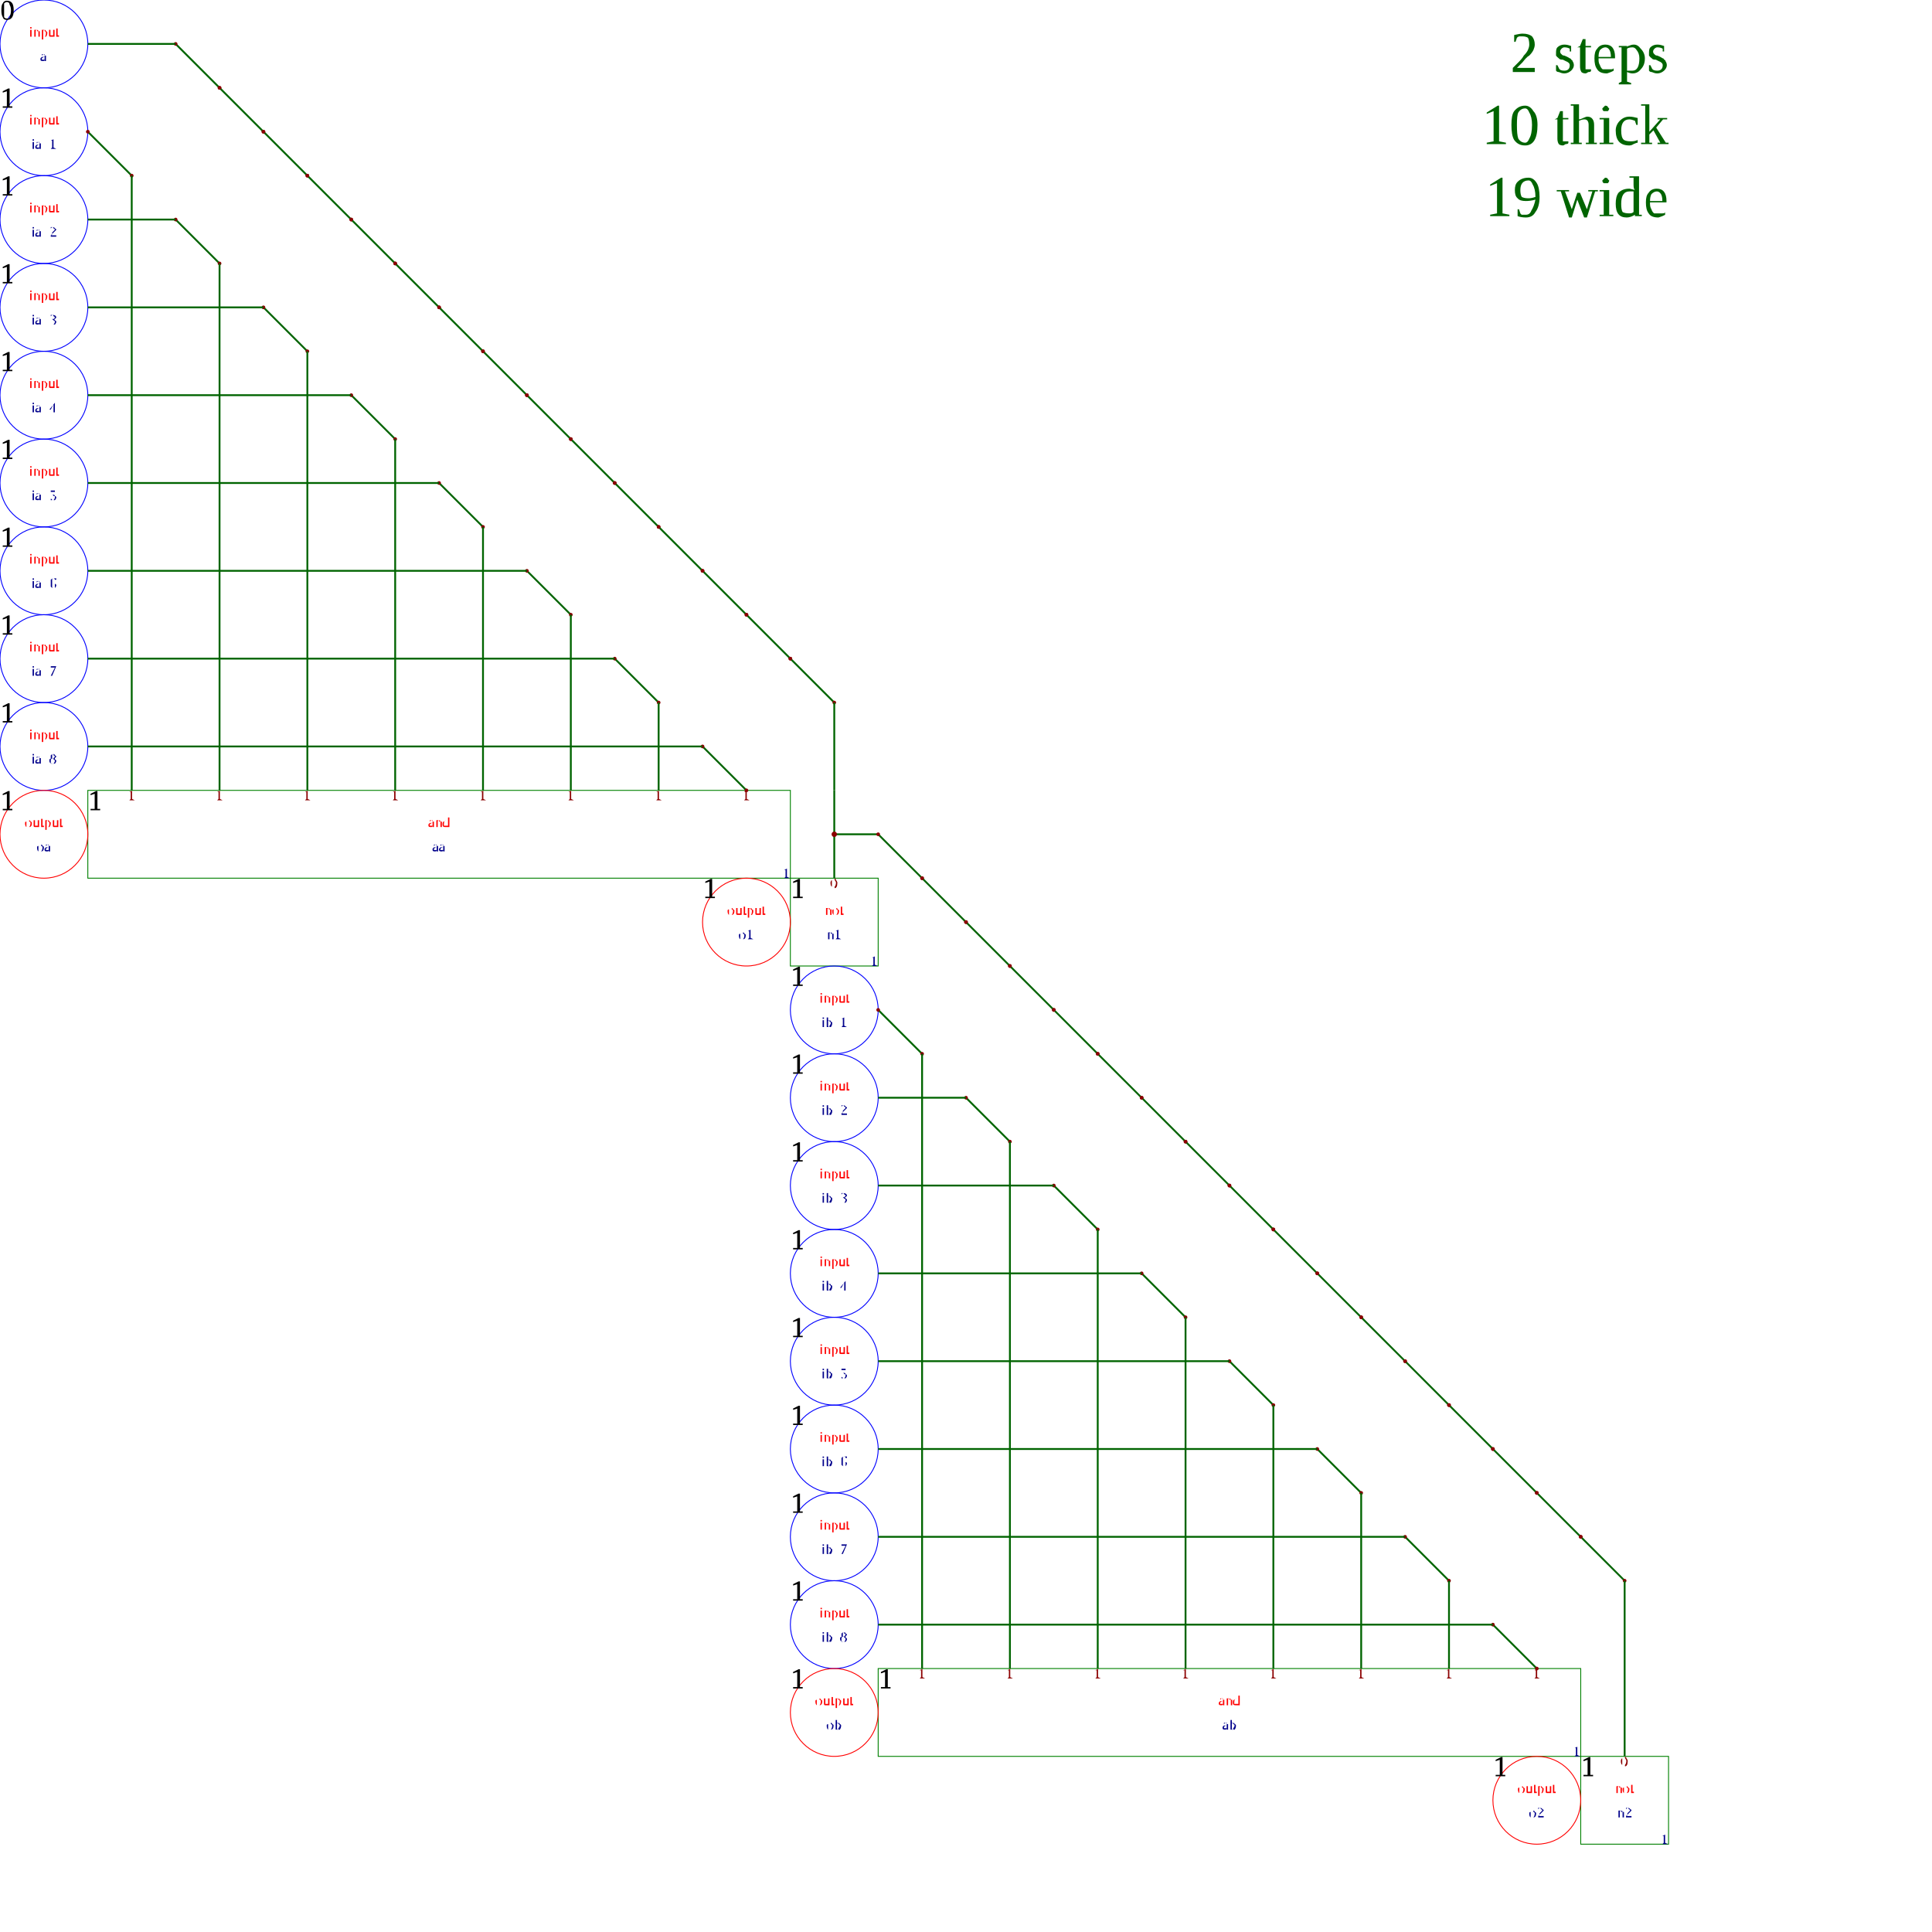
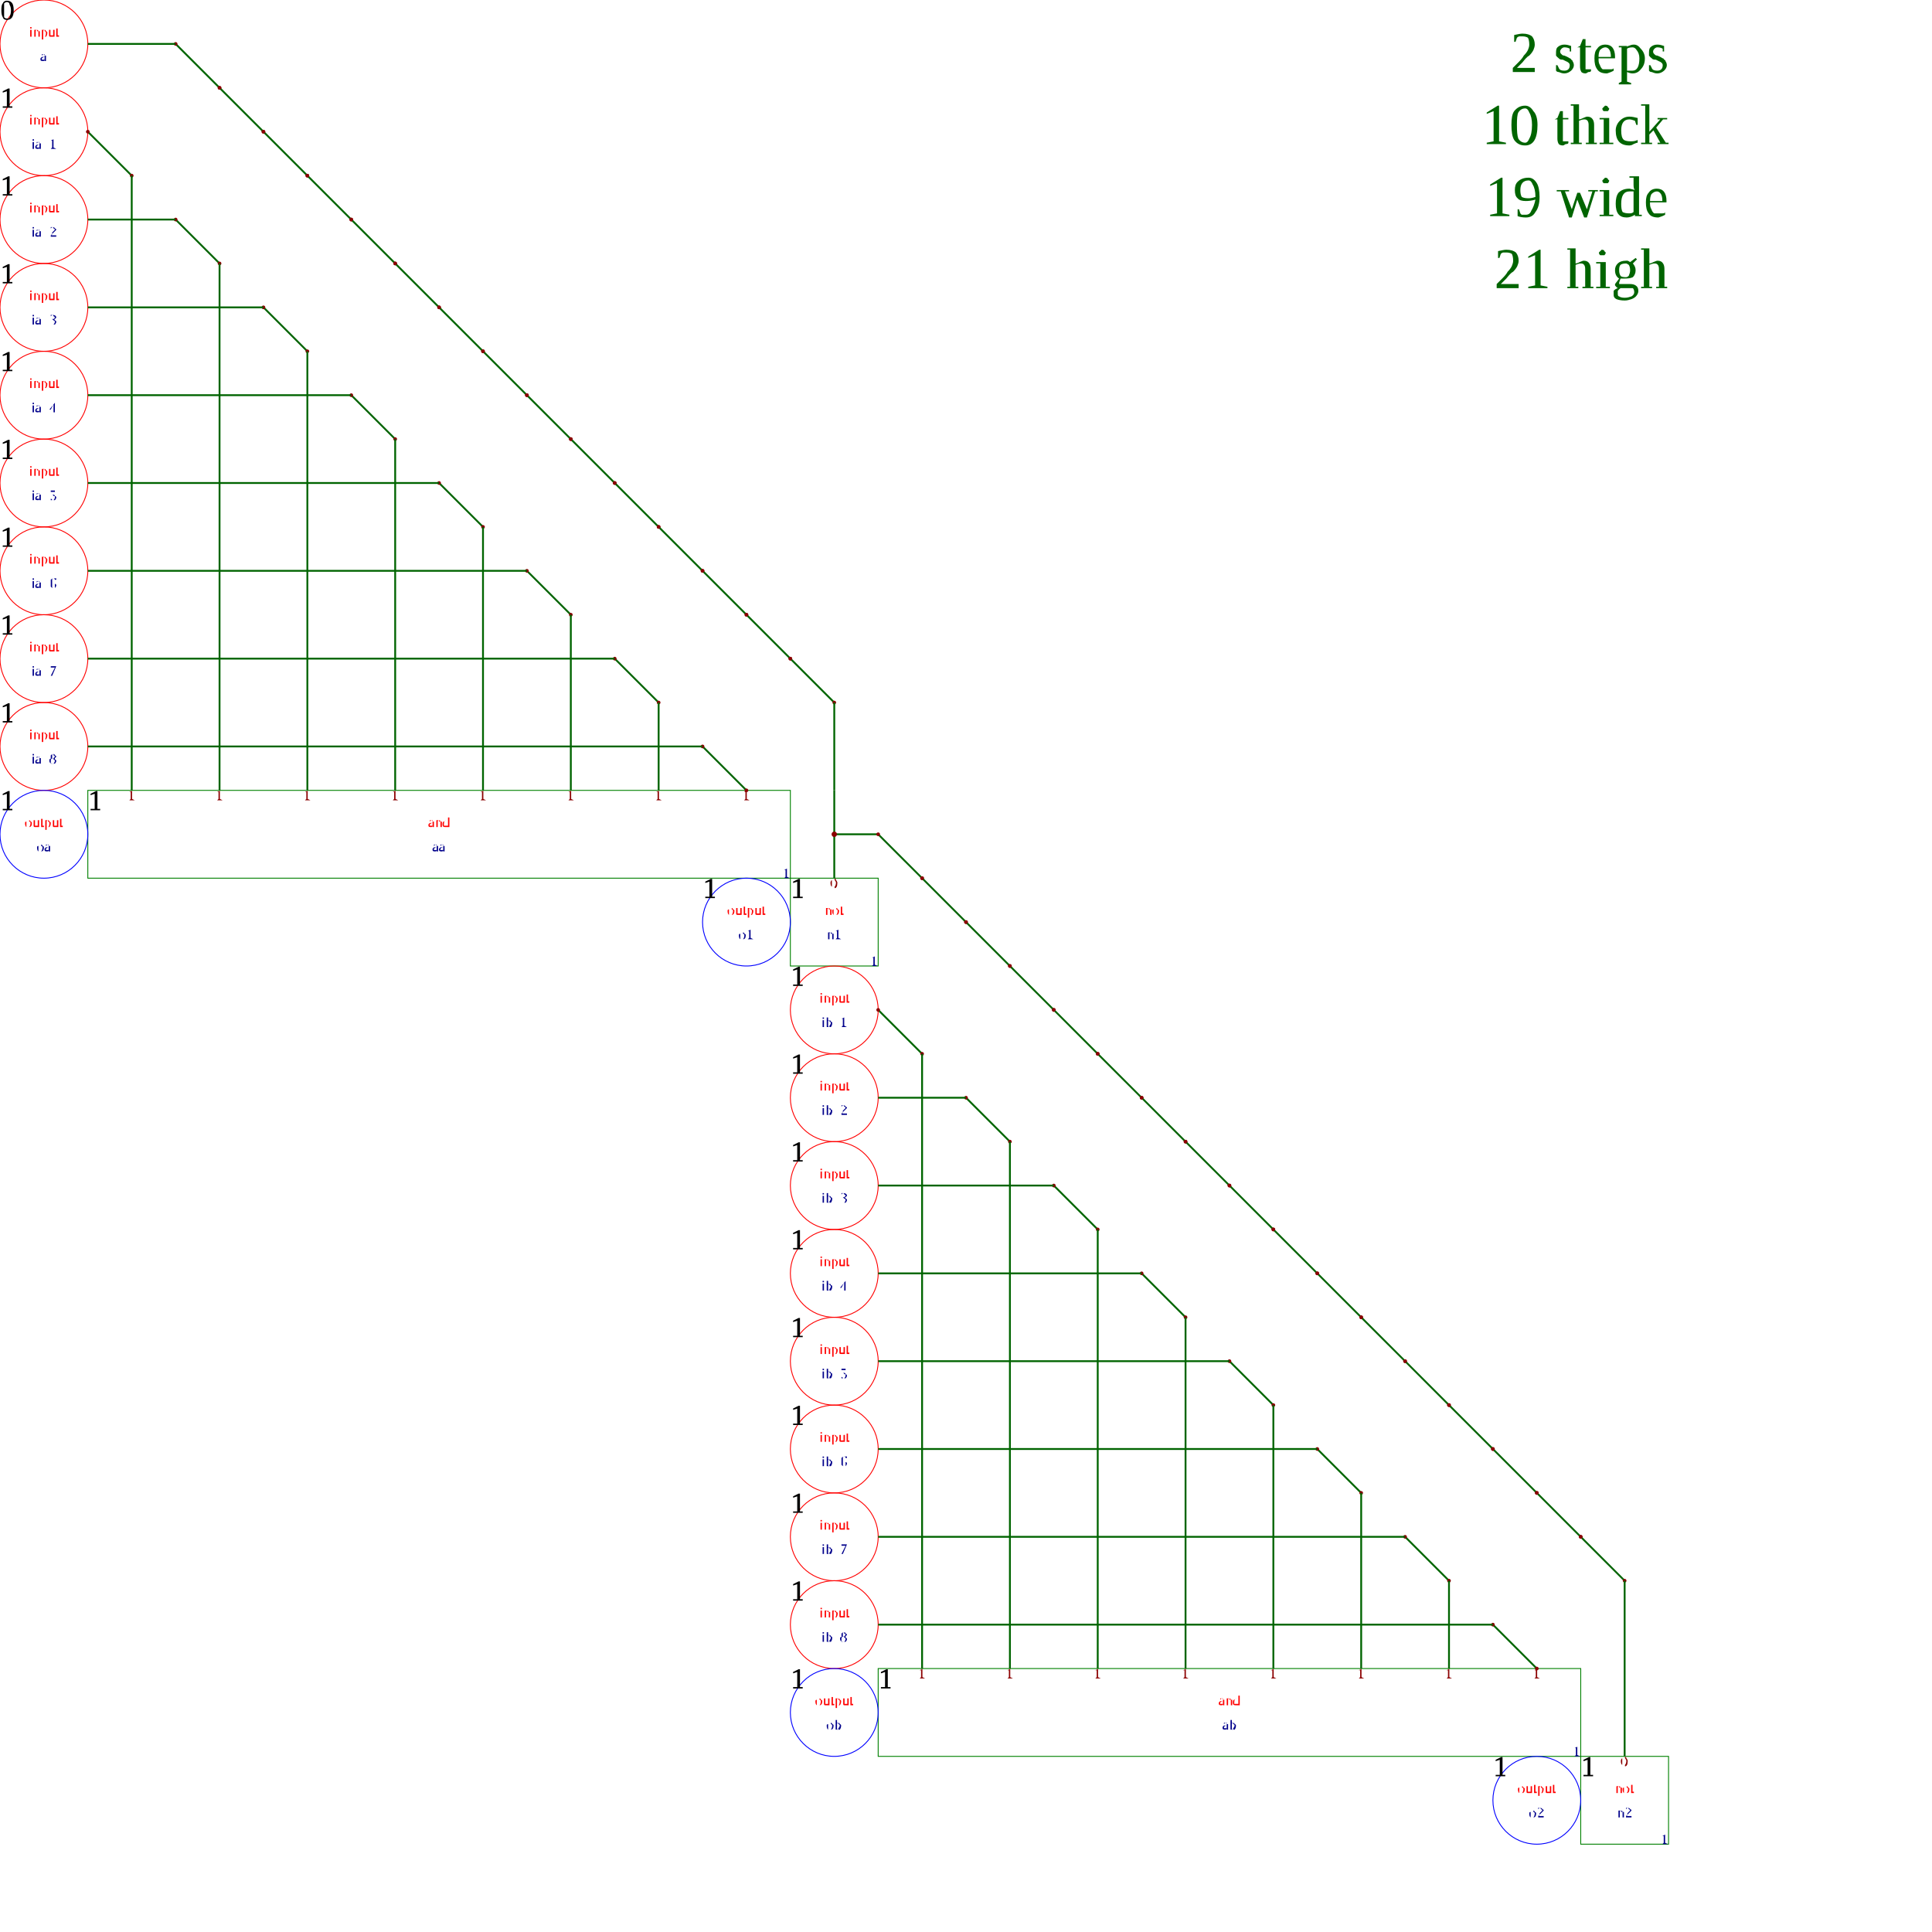
<svg xmlns="http://www.w3.org/2000/svg" height="100%" viewBox="0 0 22 22" width="100%">
  <text fill="darkGreen" font-size="0.656" stroke-width="0.041" text-anchor="end" x="19" y="0.82">2 steps</text>
  <text fill="darkGreen" font-size="0.656" stroke-width="0.041" text-anchor="end" x="19" y="1.641">10 thick</text>
  <text fill="darkGreen" font-size="0.656" stroke-width="0.041" text-anchor="end" x="19" y="2.461">19 wide</text>
-   <circle cx="0.5" cy="0.5" fill="transparent" font-size="0.167" r="0.5" stroke="blue" stroke-width="0.01" />
+   <text fill="darkGreen" font-size="0.656" stroke-width="0.041" text-anchor="end" x="19" y="3.281">21 high</text>
+   <circle cx="0.5" cy="0.5" fill="transparent" font-size="0.167" r="0.5" stroke="red" stroke-width="0.01" />
  <text dominant-baseline="hanging" fill="black" font-size="0.333" stroke-width="0.021" text-anchor="start" x="0" y="0">0</text>
  <text dominant-baseline="auto" fill="red" font-size="0.167" stroke-width="0.01" text-anchor="middle" x="0.5" y="0.417">input</text>
  <text dominant-baseline="hanging" fill="darkblue" font-size="0.167" stroke-width="0.01" text-anchor="middle" x="0.5" y="0.583">a</text>
-   <circle cx="0.5" cy="1.5" fill="transparent" font-size="0.167" r="0.5" stroke="blue" stroke-width="0.01" />
+   <circle cx="0.5" cy="1.5" fill="transparent" font-size="0.167" r="0.5" stroke="red" stroke-width="0.01" />
  <text dominant-baseline="hanging" fill="black" font-size="0.333" stroke-width="0.021" text-anchor="start" x="0" y="1">1</text>
  <text dominant-baseline="auto" fill="red" font-size="0.167" stroke-width="0.01" text-anchor="middle" x="0.5" y="1.417">input</text>
  <text dominant-baseline="hanging" fill="darkblue" font-size="0.167" stroke-width="0.01" text-anchor="middle" x="0.5" y="1.583">ia_1</text>
-   <circle cx="0.5" cy="2.5" fill="transparent" font-size="0.167" r="0.5" stroke="blue" stroke-width="0.01" />
+   <circle cx="0.5" cy="2.5" fill="transparent" font-size="0.167" r="0.5" stroke="red" stroke-width="0.01" />
  <text dominant-baseline="hanging" fill="black" font-size="0.333" stroke-width="0.021" text-anchor="start" x="0" y="2">1</text>
  <text dominant-baseline="auto" fill="red" font-size="0.167" stroke-width="0.01" text-anchor="middle" x="0.5" y="2.417">input</text>
  <text dominant-baseline="hanging" fill="darkblue" font-size="0.167" stroke-width="0.01" text-anchor="middle" x="0.5" y="2.583">ia_2</text>
-   <circle cx="0.5" cy="3.5" fill="transparent" font-size="0.167" r="0.5" stroke="blue" stroke-width="0.01" />
+   <circle cx="0.5" cy="3.5" fill="transparent" font-size="0.167" r="0.5" stroke="red" stroke-width="0.01" />
  <text dominant-baseline="hanging" fill="black" font-size="0.333" stroke-width="0.021" text-anchor="start" x="0" y="3">1</text>
  <text dominant-baseline="auto" fill="red" font-size="0.167" stroke-width="0.01" text-anchor="middle" x="0.5" y="3.417">input</text>
  <text dominant-baseline="hanging" fill="darkblue" font-size="0.167" stroke-width="0.01" text-anchor="middle" x="0.5" y="3.583">ia_3</text>
-   <circle cx="0.5" cy="4.5" fill="transparent" font-size="0.167" r="0.5" stroke="blue" stroke-width="0.01" />
+   <circle cx="0.5" cy="4.5" fill="transparent" font-size="0.167" r="0.5" stroke="red" stroke-width="0.01" />
  <text dominant-baseline="hanging" fill="black" font-size="0.333" stroke-width="0.021" text-anchor="start" x="0" y="4">1</text>
  <text dominant-baseline="auto" fill="red" font-size="0.167" stroke-width="0.01" text-anchor="middle" x="0.5" y="4.417">input</text>
  <text dominant-baseline="hanging" fill="darkblue" font-size="0.167" stroke-width="0.01" text-anchor="middle" x="0.5" y="4.583">ia_4</text>
-   <circle cx="0.5" cy="5.5" fill="transparent" font-size="0.167" r="0.5" stroke="blue" stroke-width="0.01" />
+   <circle cx="0.5" cy="5.5" fill="transparent" font-size="0.167" r="0.5" stroke="red" stroke-width="0.01" />
  <text dominant-baseline="hanging" fill="black" font-size="0.333" stroke-width="0.021" text-anchor="start" x="0" y="5">1</text>
  <text dominant-baseline="auto" fill="red" font-size="0.167" stroke-width="0.01" text-anchor="middle" x="0.5" y="5.417">input</text>
  <text dominant-baseline="hanging" fill="darkblue" font-size="0.167" stroke-width="0.01" text-anchor="middle" x="0.5" y="5.583">ia_5</text>
-   <circle cx="0.5" cy="6.5" fill="transparent" font-size="0.167" r="0.5" stroke="blue" stroke-width="0.01" />
+   <circle cx="0.5" cy="6.5" fill="transparent" font-size="0.167" r="0.5" stroke="red" stroke-width="0.01" />
  <text dominant-baseline="hanging" fill="black" font-size="0.333" stroke-width="0.021" text-anchor="start" x="0" y="6">1</text>
  <text dominant-baseline="auto" fill="red" font-size="0.167" stroke-width="0.01" text-anchor="middle" x="0.5" y="6.417">input</text>
  <text dominant-baseline="hanging" fill="darkblue" font-size="0.167" stroke-width="0.01" text-anchor="middle" x="0.5" y="6.583">ia_6</text>
-   <circle cx="0.5" cy="7.5" fill="transparent" font-size="0.167" r="0.5" stroke="blue" stroke-width="0.01" />
+   <circle cx="0.5" cy="7.5" fill="transparent" font-size="0.167" r="0.5" stroke="red" stroke-width="0.01" />
  <text dominant-baseline="hanging" fill="black" font-size="0.333" stroke-width="0.021" text-anchor="start" x="0" y="7">1</text>
  <text dominant-baseline="auto" fill="red" font-size="0.167" stroke-width="0.01" text-anchor="middle" x="0.5" y="7.417">input</text>
  <text dominant-baseline="hanging" fill="darkblue" font-size="0.167" stroke-width="0.01" text-anchor="middle" x="0.5" y="7.583">ia_7</text>
-   <circle cx="0.5" cy="8.5" fill="transparent" font-size="0.167" r="0.5" stroke="blue" stroke-width="0.01" />
+   <circle cx="0.5" cy="8.5" fill="transparent" font-size="0.167" r="0.5" stroke="red" stroke-width="0.01" />
  <text dominant-baseline="hanging" fill="black" font-size="0.333" stroke-width="0.021" text-anchor="start" x="0" y="8">1</text>
  <text dominant-baseline="auto" fill="red" font-size="0.167" stroke-width="0.01" text-anchor="middle" x="0.5" y="8.417">input</text>
  <text dominant-baseline="hanging" fill="darkblue" font-size="0.167" stroke-width="0.01" text-anchor="middle" x="0.5" y="8.583">ia_8</text>
  <rect fill="transparent" font-size="0.167" height="1" stroke="green" stroke-width="0.01" width="8" x="1" y="9" />
  <text dominant-baseline="hanging" fill="black" font-size="0.333" stroke-width="0.021" text-anchor="start" x="1" y="9">1</text>
  <text fill="darkBlue" font-size="0.167" stroke-width="0.01" text-anchor="end" x="9" y="10">1</text>
  <text dominant-baseline="auto" fill="red" font-size="0.167" stroke-width="0.01" text-anchor="middle" x="5" y="9.417">and</text>
  <text dominant-baseline="hanging" fill="darkblue" font-size="0.167" stroke-width="0.01" text-anchor="middle" x="5" y="9.583">aa</text>
  <text dominant-baseline="hanging" fill="darkRed" font-size="0.167" stroke-width="0.01" text-anchor="middle" x="1.5" y="9">1</text>
  <text dominant-baseline="hanging" fill="darkRed" font-size="0.167" stroke-width="0.01" text-anchor="middle" x="2.5" y="9">1</text>
  <text dominant-baseline="hanging" fill="darkRed" font-size="0.167" stroke-width="0.01" text-anchor="middle" x="3.5" y="9">1</text>
  <text dominant-baseline="hanging" fill="darkRed" font-size="0.167" stroke-width="0.01" text-anchor="middle" x="4.5" y="9">1</text>
  <text dominant-baseline="hanging" fill="darkRed" font-size="0.167" stroke-width="0.01" text-anchor="middle" x="5.5" y="9">1</text>
  <text dominant-baseline="hanging" fill="darkRed" font-size="0.167" stroke-width="0.01" text-anchor="middle" x="6.5" y="9">1</text>
  <text dominant-baseline="hanging" fill="darkRed" font-size="0.167" stroke-width="0.01" text-anchor="middle" x="7.5" y="9">1</text>
  <text dominant-baseline="hanging" fill="darkRed" font-size="0.167" stroke-width="0.01" text-anchor="middle" x="8.5" y="9">1</text>
  <rect fill="transparent" font-size="0.167" height="1" stroke="green" stroke-width="0.01" width="1" x="9" y="10" />
  <text dominant-baseline="hanging" fill="black" font-size="0.333" stroke-width="0.021" text-anchor="start" x="9" y="10">1</text>
  <text fill="darkBlue" font-size="0.167" stroke-width="0.01" text-anchor="end" x="10" y="11">1</text>
  <text dominant-baseline="auto" fill="red" font-size="0.167" stroke-width="0.01" text-anchor="middle" x="9.5" y="10.417">not</text>
  <text dominant-baseline="hanging" fill="darkblue" font-size="0.167" stroke-width="0.01" text-anchor="middle" x="9.5" y="10.583">n1</text>
  <text dominant-baseline="hanging" fill="darkRed" font-size="0.167" stroke-width="0.01" text-anchor="middle" x="9.5" y="10">0</text>
-   <circle cx="9.5" cy="11.5" fill="transparent" font-size="0.167" r="0.5" stroke="blue" stroke-width="0.01" />
+   <circle cx="9.5" cy="11.5" fill="transparent" font-size="0.167" r="0.5" stroke="red" stroke-width="0.01" />
  <text dominant-baseline="hanging" fill="black" font-size="0.333" stroke-width="0.021" text-anchor="start" x="9" y="11">1</text>
  <text dominant-baseline="auto" fill="red" font-size="0.167" stroke-width="0.01" text-anchor="middle" x="9.5" y="11.417">input</text>
  <text dominant-baseline="hanging" fill="darkblue" font-size="0.167" stroke-width="0.01" text-anchor="middle" x="9.5" y="11.583">ib_1</text>
-   <circle cx="9.5" cy="12.5" fill="transparent" font-size="0.167" r="0.5" stroke="blue" stroke-width="0.01" />
+   <circle cx="9.5" cy="12.5" fill="transparent" font-size="0.167" r="0.5" stroke="red" stroke-width="0.01" />
  <text dominant-baseline="hanging" fill="black" font-size="0.333" stroke-width="0.021" text-anchor="start" x="9" y="12">1</text>
  <text dominant-baseline="auto" fill="red" font-size="0.167" stroke-width="0.01" text-anchor="middle" x="9.5" y="12.417">input</text>
  <text dominant-baseline="hanging" fill="darkblue" font-size="0.167" stroke-width="0.01" text-anchor="middle" x="9.5" y="12.583">ib_2</text>
-   <circle cx="9.5" cy="13.5" fill="transparent" font-size="0.167" r="0.5" stroke="blue" stroke-width="0.01" />
+   <circle cx="9.5" cy="13.5" fill="transparent" font-size="0.167" r="0.5" stroke="red" stroke-width="0.01" />
  <text dominant-baseline="hanging" fill="black" font-size="0.333" stroke-width="0.021" text-anchor="start" x="9" y="13">1</text>
  <text dominant-baseline="auto" fill="red" font-size="0.167" stroke-width="0.01" text-anchor="middle" x="9.5" y="13.417">input</text>
  <text dominant-baseline="hanging" fill="darkblue" font-size="0.167" stroke-width="0.01" text-anchor="middle" x="9.5" y="13.583">ib_3</text>
-   <circle cx="9.5" cy="14.5" fill="transparent" font-size="0.167" r="0.5" stroke="blue" stroke-width="0.01" />
+   <circle cx="9.5" cy="14.5" fill="transparent" font-size="0.167" r="0.5" stroke="red" stroke-width="0.01" />
  <text dominant-baseline="hanging" fill="black" font-size="0.333" stroke-width="0.021" text-anchor="start" x="9" y="14">1</text>
  <text dominant-baseline="auto" fill="red" font-size="0.167" stroke-width="0.01" text-anchor="middle" x="9.5" y="14.417">input</text>
  <text dominant-baseline="hanging" fill="darkblue" font-size="0.167" stroke-width="0.01" text-anchor="middle" x="9.5" y="14.583">ib_4</text>
-   <circle cx="9.5" cy="15.5" fill="transparent" font-size="0.167" r="0.5" stroke="blue" stroke-width="0.01" />
+   <circle cx="9.5" cy="15.5" fill="transparent" font-size="0.167" r="0.5" stroke="red" stroke-width="0.01" />
  <text dominant-baseline="hanging" fill="black" font-size="0.333" stroke-width="0.021" text-anchor="start" x="9" y="15">1</text>
  <text dominant-baseline="auto" fill="red" font-size="0.167" stroke-width="0.01" text-anchor="middle" x="9.5" y="15.417">input</text>
  <text dominant-baseline="hanging" fill="darkblue" font-size="0.167" stroke-width="0.01" text-anchor="middle" x="9.5" y="15.583">ib_5</text>
-   <circle cx="9.5" cy="16.5" fill="transparent" font-size="0.167" r="0.5" stroke="blue" stroke-width="0.01" />
+   <circle cx="9.5" cy="16.5" fill="transparent" font-size="0.167" r="0.5" stroke="red" stroke-width="0.01" />
  <text dominant-baseline="hanging" fill="black" font-size="0.333" stroke-width="0.021" text-anchor="start" x="9" y="16">1</text>
  <text dominant-baseline="auto" fill="red" font-size="0.167" stroke-width="0.01" text-anchor="middle" x="9.5" y="16.417">input</text>
  <text dominant-baseline="hanging" fill="darkblue" font-size="0.167" stroke-width="0.01" text-anchor="middle" x="9.5" y="16.583">ib_6</text>
-   <circle cx="9.5" cy="17.5" fill="transparent" font-size="0.167" r="0.5" stroke="blue" stroke-width="0.01" />
+   <circle cx="9.5" cy="17.5" fill="transparent" font-size="0.167" r="0.5" stroke="red" stroke-width="0.01" />
  <text dominant-baseline="hanging" fill="black" font-size="0.333" stroke-width="0.021" text-anchor="start" x="9" y="17">1</text>
  <text dominant-baseline="auto" fill="red" font-size="0.167" stroke-width="0.01" text-anchor="middle" x="9.5" y="17.417">input</text>
  <text dominant-baseline="hanging" fill="darkblue" font-size="0.167" stroke-width="0.01" text-anchor="middle" x="9.5" y="17.583">ib_7</text>
-   <circle cx="9.5" cy="18.5" fill="transparent" font-size="0.167" r="0.5" stroke="blue" stroke-width="0.01" />
+   <circle cx="9.5" cy="18.5" fill="transparent" font-size="0.167" r="0.5" stroke="red" stroke-width="0.01" />
  <text dominant-baseline="hanging" fill="black" font-size="0.333" stroke-width="0.021" text-anchor="start" x="9" y="18">1</text>
  <text dominant-baseline="auto" fill="red" font-size="0.167" stroke-width="0.01" text-anchor="middle" x="9.5" y="18.417">input</text>
  <text dominant-baseline="hanging" fill="darkblue" font-size="0.167" stroke-width="0.01" text-anchor="middle" x="9.5" y="18.583">ib_8</text>
  <rect fill="transparent" font-size="0.167" height="1" stroke="green" stroke-width="0.01" width="8" x="10" y="19" />
  <text dominant-baseline="hanging" fill="black" font-size="0.333" stroke-width="0.021" text-anchor="start" x="10" y="19">1</text>
  <text fill="darkBlue" font-size="0.167" stroke-width="0.01" text-anchor="end" x="18" y="20">1</text>
  <text dominant-baseline="auto" fill="red" font-size="0.167" stroke-width="0.01" text-anchor="middle" x="14" y="19.417">and</text>
  <text dominant-baseline="hanging" fill="darkblue" font-size="0.167" stroke-width="0.01" text-anchor="middle" x="14" y="19.583">ab</text>
  <text dominant-baseline="hanging" fill="darkRed" font-size="0.167" stroke-width="0.01" text-anchor="middle" x="10.5" y="19">1</text>
  <text dominant-baseline="hanging" fill="darkRed" font-size="0.167" stroke-width="0.01" text-anchor="middle" x="11.5" y="19">1</text>
  <text dominant-baseline="hanging" fill="darkRed" font-size="0.167" stroke-width="0.01" text-anchor="middle" x="12.5" y="19">1</text>
  <text dominant-baseline="hanging" fill="darkRed" font-size="0.167" stroke-width="0.01" text-anchor="middle" x="13.5" y="19">1</text>
  <text dominant-baseline="hanging" fill="darkRed" font-size="0.167" stroke-width="0.01" text-anchor="middle" x="14.5" y="19">1</text>
  <text dominant-baseline="hanging" fill="darkRed" font-size="0.167" stroke-width="0.01" text-anchor="middle" x="15.5" y="19">1</text>
  <text dominant-baseline="hanging" fill="darkRed" font-size="0.167" stroke-width="0.01" text-anchor="middle" x="16.5" y="19">1</text>
  <text dominant-baseline="hanging" fill="darkRed" font-size="0.167" stroke-width="0.01" text-anchor="middle" x="17.5" y="19">1</text>
  <rect fill="transparent" font-size="0.167" height="1" stroke="green" stroke-width="0.01" width="1" x="18" y="20" />
  <text dominant-baseline="hanging" fill="black" font-size="0.333" stroke-width="0.021" text-anchor="start" x="18" y="20">1</text>
  <text fill="darkBlue" font-size="0.167" stroke-width="0.01" text-anchor="end" x="19" y="21">1</text>
  <text dominant-baseline="auto" fill="red" font-size="0.167" stroke-width="0.01" text-anchor="middle" x="18.5" y="20.417">not</text>
  <text dominant-baseline="hanging" fill="darkblue" font-size="0.167" stroke-width="0.01" text-anchor="middle" x="18.5" y="20.583">n2</text>
  <text dominant-baseline="hanging" fill="darkRed" font-size="0.167" stroke-width="0.01" text-anchor="middle" x="18.5" y="20">0</text>
-   <circle cx="0.5" cy="9.5" fill="transparent" font-size="0.167" r="0.5" stroke="red" stroke-width="0.01" />
+   <circle cx="0.5" cy="9.5" fill="transparent" font-size="0.167" r="0.5" stroke="blue" stroke-width="0.01" />
  <text dominant-baseline="hanging" fill="black" font-size="0.333" stroke-width="0.021" text-anchor="start" x="0" y="9">1</text>
  <text dominant-baseline="auto" fill="red" font-size="0.167" stroke-width="0.01" text-anchor="middle" x="0.5" y="9.417">output</text>
  <text dominant-baseline="hanging" fill="darkblue" font-size="0.167" stroke-width="0.01" text-anchor="middle" x="0.5" y="9.583">oa</text>
-   <circle cx="8.5" cy="10.5" fill="transparent" font-size="0.167" r="0.5" stroke="red" stroke-width="0.01" />
+   <circle cx="8.5" cy="10.5" fill="transparent" font-size="0.167" r="0.5" stroke="blue" stroke-width="0.01" />
  <text dominant-baseline="hanging" fill="black" font-size="0.333" stroke-width="0.021" text-anchor="start" x="8" y="10">1</text>
  <text dominant-baseline="auto" fill="red" font-size="0.167" stroke-width="0.01" text-anchor="middle" x="8.5" y="10.417">output</text>
  <text dominant-baseline="hanging" fill="darkblue" font-size="0.167" stroke-width="0.01" text-anchor="middle" x="8.5" y="10.583">o1</text>
-   <circle cx="9.5" cy="19.5" fill="transparent" font-size="0.167" r="0.5" stroke="red" stroke-width="0.01" />
+   <circle cx="9.5" cy="19.5" fill="transparent" font-size="0.167" r="0.5" stroke="blue" stroke-width="0.01" />
  <text dominant-baseline="hanging" fill="black" font-size="0.333" stroke-width="0.021" text-anchor="start" x="9" y="19">1</text>
  <text dominant-baseline="auto" fill="red" font-size="0.167" stroke-width="0.01" text-anchor="middle" x="9.5" y="19.417">output</text>
  <text dominant-baseline="hanging" fill="darkblue" font-size="0.167" stroke-width="0.01" text-anchor="middle" x="9.5" y="19.583">ob</text>
-   <circle cx="17.5" cy="20.5" fill="transparent" font-size="0.167" r="0.5" stroke="red" stroke-width="0.01" />
+   <circle cx="17.5" cy="20.5" fill="transparent" font-size="0.167" r="0.5" stroke="blue" stroke-width="0.01" />
  <text dominant-baseline="hanging" fill="black" font-size="0.333" stroke-width="0.021" text-anchor="start" x="17" y="20">1</text>
  <text dominant-baseline="auto" fill="red" font-size="0.167" stroke-width="0.01" text-anchor="middle" x="17.5" y="20.417">output</text>
  <text dominant-baseline="hanging" fill="darkblue" font-size="0.167" stroke-width="0.01" text-anchor="middle" x="17.5" y="20.583">o2</text>
  <line fill="transparent" font-size="0.167" stroke="darkgreen" stroke-width="0.021" x1="1" x2="1.5" y1="1.5" y2="2" />
  <circle cx="1" cy="1.5" fill="darkRed" font-size="0.167" r="0.021" stroke-width="0.01" />
  <circle cx="1.5" cy="2" fill="darkRed" font-size="0.167" r="0.021" stroke-width="0.01" />
  <line fill="transparent" font-size="0.167" stroke="darkgreen" stroke-width="0.021" x1="2" x2="2.5" y1="0.5" y2="1" />
  <circle cx="2" cy="0.5" fill="darkRed" font-size="0.167" r="0.021" stroke-width="0.01" />
  <circle cx="2.5" cy="1" fill="darkRed" font-size="0.167" r="0.021" stroke-width="0.01" />
  <line fill="transparent" font-size="0.167" stroke="darkgreen" stroke-width="0.021" x1="2.5" x2="3" y1="1" y2="1.5" />
  <circle cx="2.5" cy="1" fill="darkRed" font-size="0.167" r="0.021" stroke-width="0.01" />
  <circle cx="3" cy="1.5" fill="darkRed" font-size="0.167" r="0.021" stroke-width="0.01" />
  <line fill="transparent" font-size="0.167" stroke="darkgreen" stroke-width="0.021" x1="2" x2="2.5" y1="2.5" y2="3" />
  <circle cx="2" cy="2.5" fill="darkRed" font-size="0.167" r="0.021" stroke-width="0.01" />
  <circle cx="2.5" cy="3" fill="darkRed" font-size="0.167" r="0.021" stroke-width="0.01" />
  <line fill="transparent" font-size="0.167" stroke="darkgreen" stroke-width="0.021" x1="3" x2="3.5" y1="1.5" y2="2" />
  <circle cx="3" cy="1.5" fill="darkRed" font-size="0.167" r="0.021" stroke-width="0.01" />
  <circle cx="3.5" cy="2" fill="darkRed" font-size="0.167" r="0.021" stroke-width="0.01" />
  <line fill="transparent" font-size="0.167" stroke="darkgreen" stroke-width="0.021" x1="3.5" x2="4" y1="2" y2="2.5" />
  <circle cx="3.5" cy="2" fill="darkRed" font-size="0.167" r="0.021" stroke-width="0.01" />
  <circle cx="4" cy="2.5" fill="darkRed" font-size="0.167" r="0.021" stroke-width="0.01" />
  <line fill="transparent" font-size="0.167" stroke="darkgreen" stroke-width="0.021" x1="3" x2="3.5" y1="3.5" y2="4" />
  <circle cx="3" cy="3.5" fill="darkRed" font-size="0.167" r="0.021" stroke-width="0.01" />
  <circle cx="3.5" cy="4" fill="darkRed" font-size="0.167" r="0.021" stroke-width="0.01" />
  <line fill="transparent" font-size="0.167" stroke="darkgreen" stroke-width="0.021" x1="4" x2="4.5" y1="2.5" y2="3" />
  <circle cx="4" cy="2.5" fill="darkRed" font-size="0.167" r="0.021" stroke-width="0.01" />
  <circle cx="4.5" cy="3" fill="darkRed" font-size="0.167" r="0.021" stroke-width="0.01" />
  <line fill="transparent" font-size="0.167" stroke="darkgreen" stroke-width="0.021" x1="4.5" x2="5" y1="3" y2="3.5" />
  <circle cx="4.5" cy="3" fill="darkRed" font-size="0.167" r="0.021" stroke-width="0.01" />
  <circle cx="5" cy="3.5" fill="darkRed" font-size="0.167" r="0.021" stroke-width="0.01" />
  <line fill="transparent" font-size="0.167" stroke="darkgreen" stroke-width="0.021" x1="4" x2="4.5" y1="4.5" y2="5" />
  <circle cx="4" cy="4.5" fill="darkRed" font-size="0.167" r="0.021" stroke-width="0.01" />
  <circle cx="4.5" cy="5" fill="darkRed" font-size="0.167" r="0.021" stroke-width="0.01" />
  <line fill="transparent" font-size="0.167" stroke="darkgreen" stroke-width="0.021" x1="5" x2="5.5" y1="3.5" y2="4" />
  <circle cx="5" cy="3.5" fill="darkRed" font-size="0.167" r="0.021" stroke-width="0.01" />
  <circle cx="5.5" cy="4" fill="darkRed" font-size="0.167" r="0.021" stroke-width="0.01" />
  <line fill="transparent" font-size="0.167" stroke="darkgreen" stroke-width="0.021" x1="5.5" x2="6" y1="4" y2="4.5" />
  <circle cx="5.5" cy="4" fill="darkRed" font-size="0.167" r="0.021" stroke-width="0.01" />
  <circle cx="6" cy="4.5" fill="darkRed" font-size="0.167" r="0.021" stroke-width="0.01" />
  <line fill="transparent" font-size="0.167" stroke="darkgreen" stroke-width="0.021" x1="5" x2="5.5" y1="5.5" y2="6" />
  <circle cx="5" cy="5.5" fill="darkRed" font-size="0.167" r="0.021" stroke-width="0.01" />
  <circle cx="5.5" cy="6" fill="darkRed" font-size="0.167" r="0.021" stroke-width="0.01" />
  <line fill="transparent" font-size="0.167" stroke="darkgreen" stroke-width="0.021" x1="6" x2="6.5" y1="4.5" y2="5" />
  <circle cx="6" cy="4.5" fill="darkRed" font-size="0.167" r="0.021" stroke-width="0.01" />
  <circle cx="6.5" cy="5" fill="darkRed" font-size="0.167" r="0.021" stroke-width="0.01" />
  <line fill="transparent" font-size="0.167" stroke="darkgreen" stroke-width="0.021" x1="6.5" x2="7" y1="5" y2="5.5" />
  <circle cx="6.5" cy="5" fill="darkRed" font-size="0.167" r="0.021" stroke-width="0.01" />
  <circle cx="7" cy="5.5" fill="darkRed" font-size="0.167" r="0.021" stroke-width="0.01" />
  <line fill="transparent" font-size="0.167" stroke="darkgreen" stroke-width="0.021" x1="6" x2="6.5" y1="6.5" y2="7" />
  <circle cx="6" cy="6.5" fill="darkRed" font-size="0.167" r="0.021" stroke-width="0.01" />
  <circle cx="6.5" cy="7" fill="darkRed" font-size="0.167" r="0.021" stroke-width="0.01" />
  <line fill="transparent" font-size="0.167" stroke="darkgreen" stroke-width="0.021" x1="7" x2="7.5" y1="5.5" y2="6" />
  <circle cx="7" cy="5.5" fill="darkRed" font-size="0.167" r="0.021" stroke-width="0.01" />
  <circle cx="7.5" cy="6" fill="darkRed" font-size="0.167" r="0.021" stroke-width="0.01" />
  <line fill="transparent" font-size="0.167" stroke="darkgreen" stroke-width="0.021" x1="7.5" x2="8" y1="6" y2="6.5" />
  <circle cx="7.5" cy="6" fill="darkRed" font-size="0.167" r="0.021" stroke-width="0.01" />
  <circle cx="8" cy="6.5" fill="darkRed" font-size="0.167" r="0.021" stroke-width="0.01" />
  <line fill="transparent" font-size="0.167" stroke="darkgreen" stroke-width="0.021" x1="7" x2="7.5" y1="7.5" y2="8" />
  <circle cx="7" cy="7.5" fill="darkRed" font-size="0.167" r="0.021" stroke-width="0.01" />
  <circle cx="7.5" cy="8" fill="darkRed" font-size="0.167" r="0.021" stroke-width="0.01" />
  <line fill="transparent" font-size="0.167" stroke="darkgreen" stroke-width="0.021" x1="8" x2="8.5" y1="6.5" y2="7" />
  <circle cx="8" cy="6.5" fill="darkRed" font-size="0.167" r="0.021" stroke-width="0.01" />
  <circle cx="8.5" cy="7" fill="darkRed" font-size="0.167" r="0.021" stroke-width="0.01" />
  <line fill="transparent" font-size="0.167" stroke="darkgreen" stroke-width="0.021" x1="8.5" x2="9" y1="7" y2="7.5" />
  <circle cx="8.5" cy="7" fill="darkRed" font-size="0.167" r="0.021" stroke-width="0.01" />
  <circle cx="9" cy="7.5" fill="darkRed" font-size="0.167" r="0.021" stroke-width="0.01" />
  <line fill="transparent" font-size="0.167" stroke="darkgreen" stroke-width="0.021" x1="8" x2="8.5" y1="8.5" y2="9" />
  <circle cx="8" cy="8.5" fill="darkRed" font-size="0.167" r="0.021" stroke-width="0.01" />
  <circle cx="8.5" cy="9" fill="darkRed" font-size="0.167" r="0.021" stroke-width="0.01" />
  <line fill="transparent" font-size="0.167" stroke="darkgreen" stroke-width="0.021" x1="9" x2="9.5" y1="7.5" y2="8" />
  <circle cx="9" cy="7.5" fill="darkRed" font-size="0.167" r="0.021" stroke-width="0.01" />
  <circle cx="9.5" cy="8" fill="darkRed" font-size="0.167" r="0.021" stroke-width="0.01" />
  <line fill="transparent" font-size="0.167" stroke="darkgreen" stroke-width="0.021" x1="9.5" x2="9.5" y1="9" y2="10" />
  <line fill="transparent" font-size="0.167" stroke="darkgreen" stroke-width="0.021" x1="9.5" x2="10" y1="9.5" y2="9.5" />
  <circle cx="9.5" cy="9.5" fill="darkRed" font-size="0.167" r="0.031" stroke-width="0.01" />
  <line fill="transparent" font-size="0.167" stroke="darkgreen" stroke-width="0.021" x1="10" x2="10.5" y1="9.5" y2="10" />
  <circle cx="10" cy="9.5" fill="darkRed" font-size="0.167" r="0.021" stroke-width="0.01" />
  <circle cx="10.5" cy="10" fill="darkRed" font-size="0.167" r="0.021" stroke-width="0.01" />
  <line fill="transparent" font-size="0.167" stroke="darkgreen" stroke-width="0.021" x1="10.5" x2="11" y1="10" y2="10.5" />
  <circle cx="10.5" cy="10" fill="darkRed" font-size="0.167" r="0.021" stroke-width="0.01" />
  <circle cx="11" cy="10.5" fill="darkRed" font-size="0.167" r="0.021" stroke-width="0.01" />
  <line fill="transparent" font-size="0.167" stroke="darkgreen" stroke-width="0.021" x1="10" x2="10.5" y1="11.5" y2="12" />
  <circle cx="10" cy="11.5" fill="darkRed" font-size="0.167" r="0.021" stroke-width="0.01" />
  <circle cx="10.5" cy="12" fill="darkRed" font-size="0.167" r="0.021" stroke-width="0.01" />
  <line fill="transparent" font-size="0.167" stroke="darkgreen" stroke-width="0.021" x1="11" x2="11.5" y1="10.5" y2="11" />
  <circle cx="11" cy="10.5" fill="darkRed" font-size="0.167" r="0.021" stroke-width="0.01" />
  <circle cx="11.5" cy="11" fill="darkRed" font-size="0.167" r="0.021" stroke-width="0.01" />
  <line fill="transparent" font-size="0.167" stroke="darkgreen" stroke-width="0.021" x1="11.5" x2="12" y1="11" y2="11.5" />
  <circle cx="11.5" cy="11" fill="darkRed" font-size="0.167" r="0.021" stroke-width="0.01" />
  <circle cx="12" cy="11.5" fill="darkRed" font-size="0.167" r="0.021" stroke-width="0.01" />
  <line fill="transparent" font-size="0.167" stroke="darkgreen" stroke-width="0.021" x1="11" x2="11.5" y1="12.5" y2="13" />
  <circle cx="11" cy="12.5" fill="darkRed" font-size="0.167" r="0.021" stroke-width="0.01" />
  <circle cx="11.5" cy="13" fill="darkRed" font-size="0.167" r="0.021" stroke-width="0.01" />
  <line fill="transparent" font-size="0.167" stroke="darkgreen" stroke-width="0.021" x1="12" x2="12.5" y1="11.5" y2="12" />
  <circle cx="12" cy="11.5" fill="darkRed" font-size="0.167" r="0.021" stroke-width="0.01" />
  <circle cx="12.5" cy="12" fill="darkRed" font-size="0.167" r="0.021" stroke-width="0.01" />
  <line fill="transparent" font-size="0.167" stroke="darkgreen" stroke-width="0.021" x1="12.5" x2="13" y1="12" y2="12.5" />
  <circle cx="12.5" cy="12" fill="darkRed" font-size="0.167" r="0.021" stroke-width="0.01" />
  <circle cx="13" cy="12.5" fill="darkRed" font-size="0.167" r="0.021" stroke-width="0.01" />
  <line fill="transparent" font-size="0.167" stroke="darkgreen" stroke-width="0.021" x1="12" x2="12.5" y1="13.5" y2="14" />
  <circle cx="12" cy="13.5" fill="darkRed" font-size="0.167" r="0.021" stroke-width="0.01" />
  <circle cx="12.5" cy="14" fill="darkRed" font-size="0.167" r="0.021" stroke-width="0.01" />
  <line fill="transparent" font-size="0.167" stroke="darkgreen" stroke-width="0.021" x1="13" x2="13.5" y1="12.5" y2="13" />
  <circle cx="13" cy="12.5" fill="darkRed" font-size="0.167" r="0.021" stroke-width="0.01" />
  <circle cx="13.5" cy="13" fill="darkRed" font-size="0.167" r="0.021" stroke-width="0.01" />
  <line fill="transparent" font-size="0.167" stroke="darkgreen" stroke-width="0.021" x1="13.5" x2="14" y1="13" y2="13.5" />
  <circle cx="13.5" cy="13" fill="darkRed" font-size="0.167" r="0.021" stroke-width="0.01" />
  <circle cx="14" cy="13.5" fill="darkRed" font-size="0.167" r="0.021" stroke-width="0.01" />
  <line fill="transparent" font-size="0.167" stroke="darkgreen" stroke-width="0.021" x1="13" x2="13.5" y1="14.5" y2="15" />
  <circle cx="13" cy="14.5" fill="darkRed" font-size="0.167" r="0.021" stroke-width="0.01" />
  <circle cx="13.5" cy="15" fill="darkRed" font-size="0.167" r="0.021" stroke-width="0.01" />
  <line fill="transparent" font-size="0.167" stroke="darkgreen" stroke-width="0.021" x1="14" x2="14.5" y1="13.5" y2="14" />
  <circle cx="14" cy="13.5" fill="darkRed" font-size="0.167" r="0.021" stroke-width="0.01" />
  <circle cx="14.5" cy="14" fill="darkRed" font-size="0.167" r="0.021" stroke-width="0.01" />
  <line fill="transparent" font-size="0.167" stroke="darkgreen" stroke-width="0.021" x1="14.5" x2="15" y1="14" y2="14.5" />
  <circle cx="14.5" cy="14" fill="darkRed" font-size="0.167" r="0.021" stroke-width="0.01" />
  <circle cx="15" cy="14.5" fill="darkRed" font-size="0.167" r="0.021" stroke-width="0.01" />
  <line fill="transparent" font-size="0.167" stroke="darkgreen" stroke-width="0.021" x1="14" x2="14.5" y1="15.5" y2="16" />
  <circle cx="14" cy="15.5" fill="darkRed" font-size="0.167" r="0.021" stroke-width="0.01" />
  <circle cx="14.5" cy="16" fill="darkRed" font-size="0.167" r="0.021" stroke-width="0.01" />
  <line fill="transparent" font-size="0.167" stroke="darkgreen" stroke-width="0.021" x1="15" x2="15.5" y1="14.5" y2="15" />
  <circle cx="15" cy="14.5" fill="darkRed" font-size="0.167" r="0.021" stroke-width="0.01" />
  <circle cx="15.5" cy="15" fill="darkRed" font-size="0.167" r="0.021" stroke-width="0.01" />
  <line fill="transparent" font-size="0.167" stroke="darkgreen" stroke-width="0.021" x1="15.5" x2="16" y1="15" y2="15.5" />
  <circle cx="15.5" cy="15" fill="darkRed" font-size="0.167" r="0.021" stroke-width="0.01" />
  <circle cx="16" cy="15.5" fill="darkRed" font-size="0.167" r="0.021" stroke-width="0.01" />
  <line fill="transparent" font-size="0.167" stroke="darkgreen" stroke-width="0.021" x1="15" x2="15.5" y1="16.5" y2="17" />
  <circle cx="15" cy="16.5" fill="darkRed" font-size="0.167" r="0.021" stroke-width="0.01" />
  <circle cx="15.5" cy="17" fill="darkRed" font-size="0.167" r="0.021" stroke-width="0.01" />
  <line fill="transparent" font-size="0.167" stroke="darkgreen" stroke-width="0.021" x1="16" x2="16.5" y1="15.5" y2="16" />
  <circle cx="16" cy="15.5" fill="darkRed" font-size="0.167" r="0.021" stroke-width="0.01" />
  <circle cx="16.5" cy="16" fill="darkRed" font-size="0.167" r="0.021" stroke-width="0.01" />
  <line fill="transparent" font-size="0.167" stroke="darkgreen" stroke-width="0.021" x1="16.5" x2="17" y1="16" y2="16.5" />
  <circle cx="16.5" cy="16" fill="darkRed" font-size="0.167" r="0.021" stroke-width="0.01" />
  <circle cx="17" cy="16.5" fill="darkRed" font-size="0.167" r="0.021" stroke-width="0.01" />
  <line fill="transparent" font-size="0.167" stroke="darkgreen" stroke-width="0.021" x1="16" x2="16.5" y1="17.5" y2="18" />
  <circle cx="16" cy="17.5" fill="darkRed" font-size="0.167" r="0.021" stroke-width="0.01" />
  <circle cx="16.5" cy="18" fill="darkRed" font-size="0.167" r="0.021" stroke-width="0.01" />
  <line fill="transparent" font-size="0.167" stroke="darkgreen" stroke-width="0.021" x1="17" x2="17.5" y1="16.5" y2="17" />
  <circle cx="17" cy="16.5" fill="darkRed" font-size="0.167" r="0.021" stroke-width="0.01" />
  <circle cx="17.5" cy="17" fill="darkRed" font-size="0.167" r="0.021" stroke-width="0.01" />
  <line fill="transparent" font-size="0.167" stroke="darkgreen" stroke-width="0.021" x1="17.5" x2="18" y1="17" y2="17.5" />
  <circle cx="17.5" cy="17" fill="darkRed" font-size="0.167" r="0.021" stroke-width="0.01" />
  <circle cx="18" cy="17.5" fill="darkRed" font-size="0.167" r="0.021" stroke-width="0.01" />
  <line fill="transparent" font-size="0.167" stroke="darkgreen" stroke-width="0.021" x1="17" x2="17.5" y1="18.5" y2="19" />
  <circle cx="17" cy="18.5" fill="darkRed" font-size="0.167" r="0.021" stroke-width="0.01" />
  <circle cx="17.5" cy="19" fill="darkRed" font-size="0.167" r="0.021" stroke-width="0.01" />
  <line fill="transparent" font-size="0.167" stroke="darkgreen" stroke-width="0.021" x1="18" x2="18.5" y1="17.5" y2="18" />
  <circle cx="18" cy="17.5" fill="darkRed" font-size="0.167" r="0.021" stroke-width="0.01" />
  <circle cx="18.5" cy="18" fill="darkRed" font-size="0.167" r="0.021" stroke-width="0.01" />
  <line fill="transparent" font-size="0.167" stroke="darkgreen" stroke-width="0.021" x1="1" x2="2" y1="0.5" y2="0.5" />
  <line fill="transparent" font-size="0.167" stroke="darkgreen" stroke-width="0.021" x1="1" x2="2" y1="2.5" y2="2.5" />
  <line fill="transparent" font-size="0.167" stroke="darkgreen" stroke-width="0.021" x1="1.5" x2="1.5" y1="2" y2="9" />
  <line fill="transparent" font-size="0.167" stroke="darkgreen" stroke-width="0.021" x1="1" x2="3" y1="3.5" y2="3.5" />
  <line fill="transparent" font-size="0.167" stroke="darkgreen" stroke-width="0.021" x1="1" x2="4" y1="4.5" y2="4.5" />
  <line fill="transparent" font-size="0.167" stroke="darkgreen" stroke-width="0.021" x1="1" x2="5" y1="5.5" y2="5.5" />
  <line fill="transparent" font-size="0.167" stroke="darkgreen" stroke-width="0.021" x1="1" x2="6" y1="6.5" y2="6.5" />
  <line fill="transparent" font-size="0.167" stroke="darkgreen" stroke-width="0.021" x1="1" x2="7" y1="7.5" y2="7.5" />
  <line fill="transparent" font-size="0.167" stroke="darkgreen" stroke-width="0.021" x1="1" x2="8" y1="8.5" y2="8.5" />
  <line fill="transparent" font-size="0.167" stroke="darkgreen" stroke-width="0.021" x1="2.5" x2="2.5" y1="3" y2="9" />
  <line fill="transparent" font-size="0.167" stroke="darkgreen" stroke-width="0.021" x1="3.5" x2="3.5" y1="4" y2="9" />
  <line fill="transparent" font-size="0.167" stroke="darkgreen" stroke-width="0.021" x1="4.5" x2="4.5" y1="5" y2="9" />
  <line fill="transparent" font-size="0.167" stroke="darkgreen" stroke-width="0.021" x1="5.5" x2="5.5" y1="6" y2="9" />
  <line fill="transparent" font-size="0.167" stroke="darkgreen" stroke-width="0.021" x1="6.5" x2="6.5" y1="7" y2="9" />
  <line fill="transparent" font-size="0.167" stroke="darkgreen" stroke-width="0.021" x1="7.5" x2="7.5" y1="8" y2="9" />
  <line fill="transparent" font-size="0.167" stroke="darkgreen" stroke-width="0.021" x1="9.5" x2="9.5" y1="8" y2="9" />
  <line fill="transparent" font-size="0.167" stroke="darkgreen" stroke-width="0.021" x1="10" x2="11" y1="12.5" y2="12.5" />
  <line fill="transparent" font-size="0.167" stroke="darkgreen" stroke-width="0.021" x1="10.5" x2="10.5" y1="12" y2="19" />
  <line fill="transparent" font-size="0.167" stroke="darkgreen" stroke-width="0.021" x1="10" x2="12" y1="13.5" y2="13.5" />
  <line fill="transparent" font-size="0.167" stroke="darkgreen" stroke-width="0.021" x1="10" x2="13" y1="14.5" y2="14.5" />
  <line fill="transparent" font-size="0.167" stroke="darkgreen" stroke-width="0.021" x1="10" x2="14" y1="15.5" y2="15.5" />
  <line fill="transparent" font-size="0.167" stroke="darkgreen" stroke-width="0.021" x1="10" x2="15" y1="16.5" y2="16.5" />
  <line fill="transparent" font-size="0.167" stroke="darkgreen" stroke-width="0.021" x1="10" x2="16" y1="17.5" y2="17.5" />
  <line fill="transparent" font-size="0.167" stroke="darkgreen" stroke-width="0.021" x1="10" x2="17" y1="18.5" y2="18.5" />
  <line fill="transparent" font-size="0.167" stroke="darkgreen" stroke-width="0.021" x1="11.5" x2="11.5" y1="13" y2="19" />
  <line fill="transparent" font-size="0.167" stroke="darkgreen" stroke-width="0.021" x1="12.5" x2="12.5" y1="14" y2="19" />
  <line fill="transparent" font-size="0.167" stroke="darkgreen" stroke-width="0.021" x1="13.5" x2="13.5" y1="15" y2="19" />
  <line fill="transparent" font-size="0.167" stroke="darkgreen" stroke-width="0.021" x1="14.5" x2="14.5" y1="16" y2="19" />
  <line fill="transparent" font-size="0.167" stroke="darkgreen" stroke-width="0.021" x1="15.5" x2="15.5" y1="17" y2="19" />
  <line fill="transparent" font-size="0.167" stroke="darkgreen" stroke-width="0.021" x1="16.5" x2="16.5" y1="18" y2="19" />
  <line fill="transparent" font-size="0.167" stroke="darkgreen" stroke-width="0.021" x1="18.5" x2="18.5" y1="18" y2="20" />
</svg>
